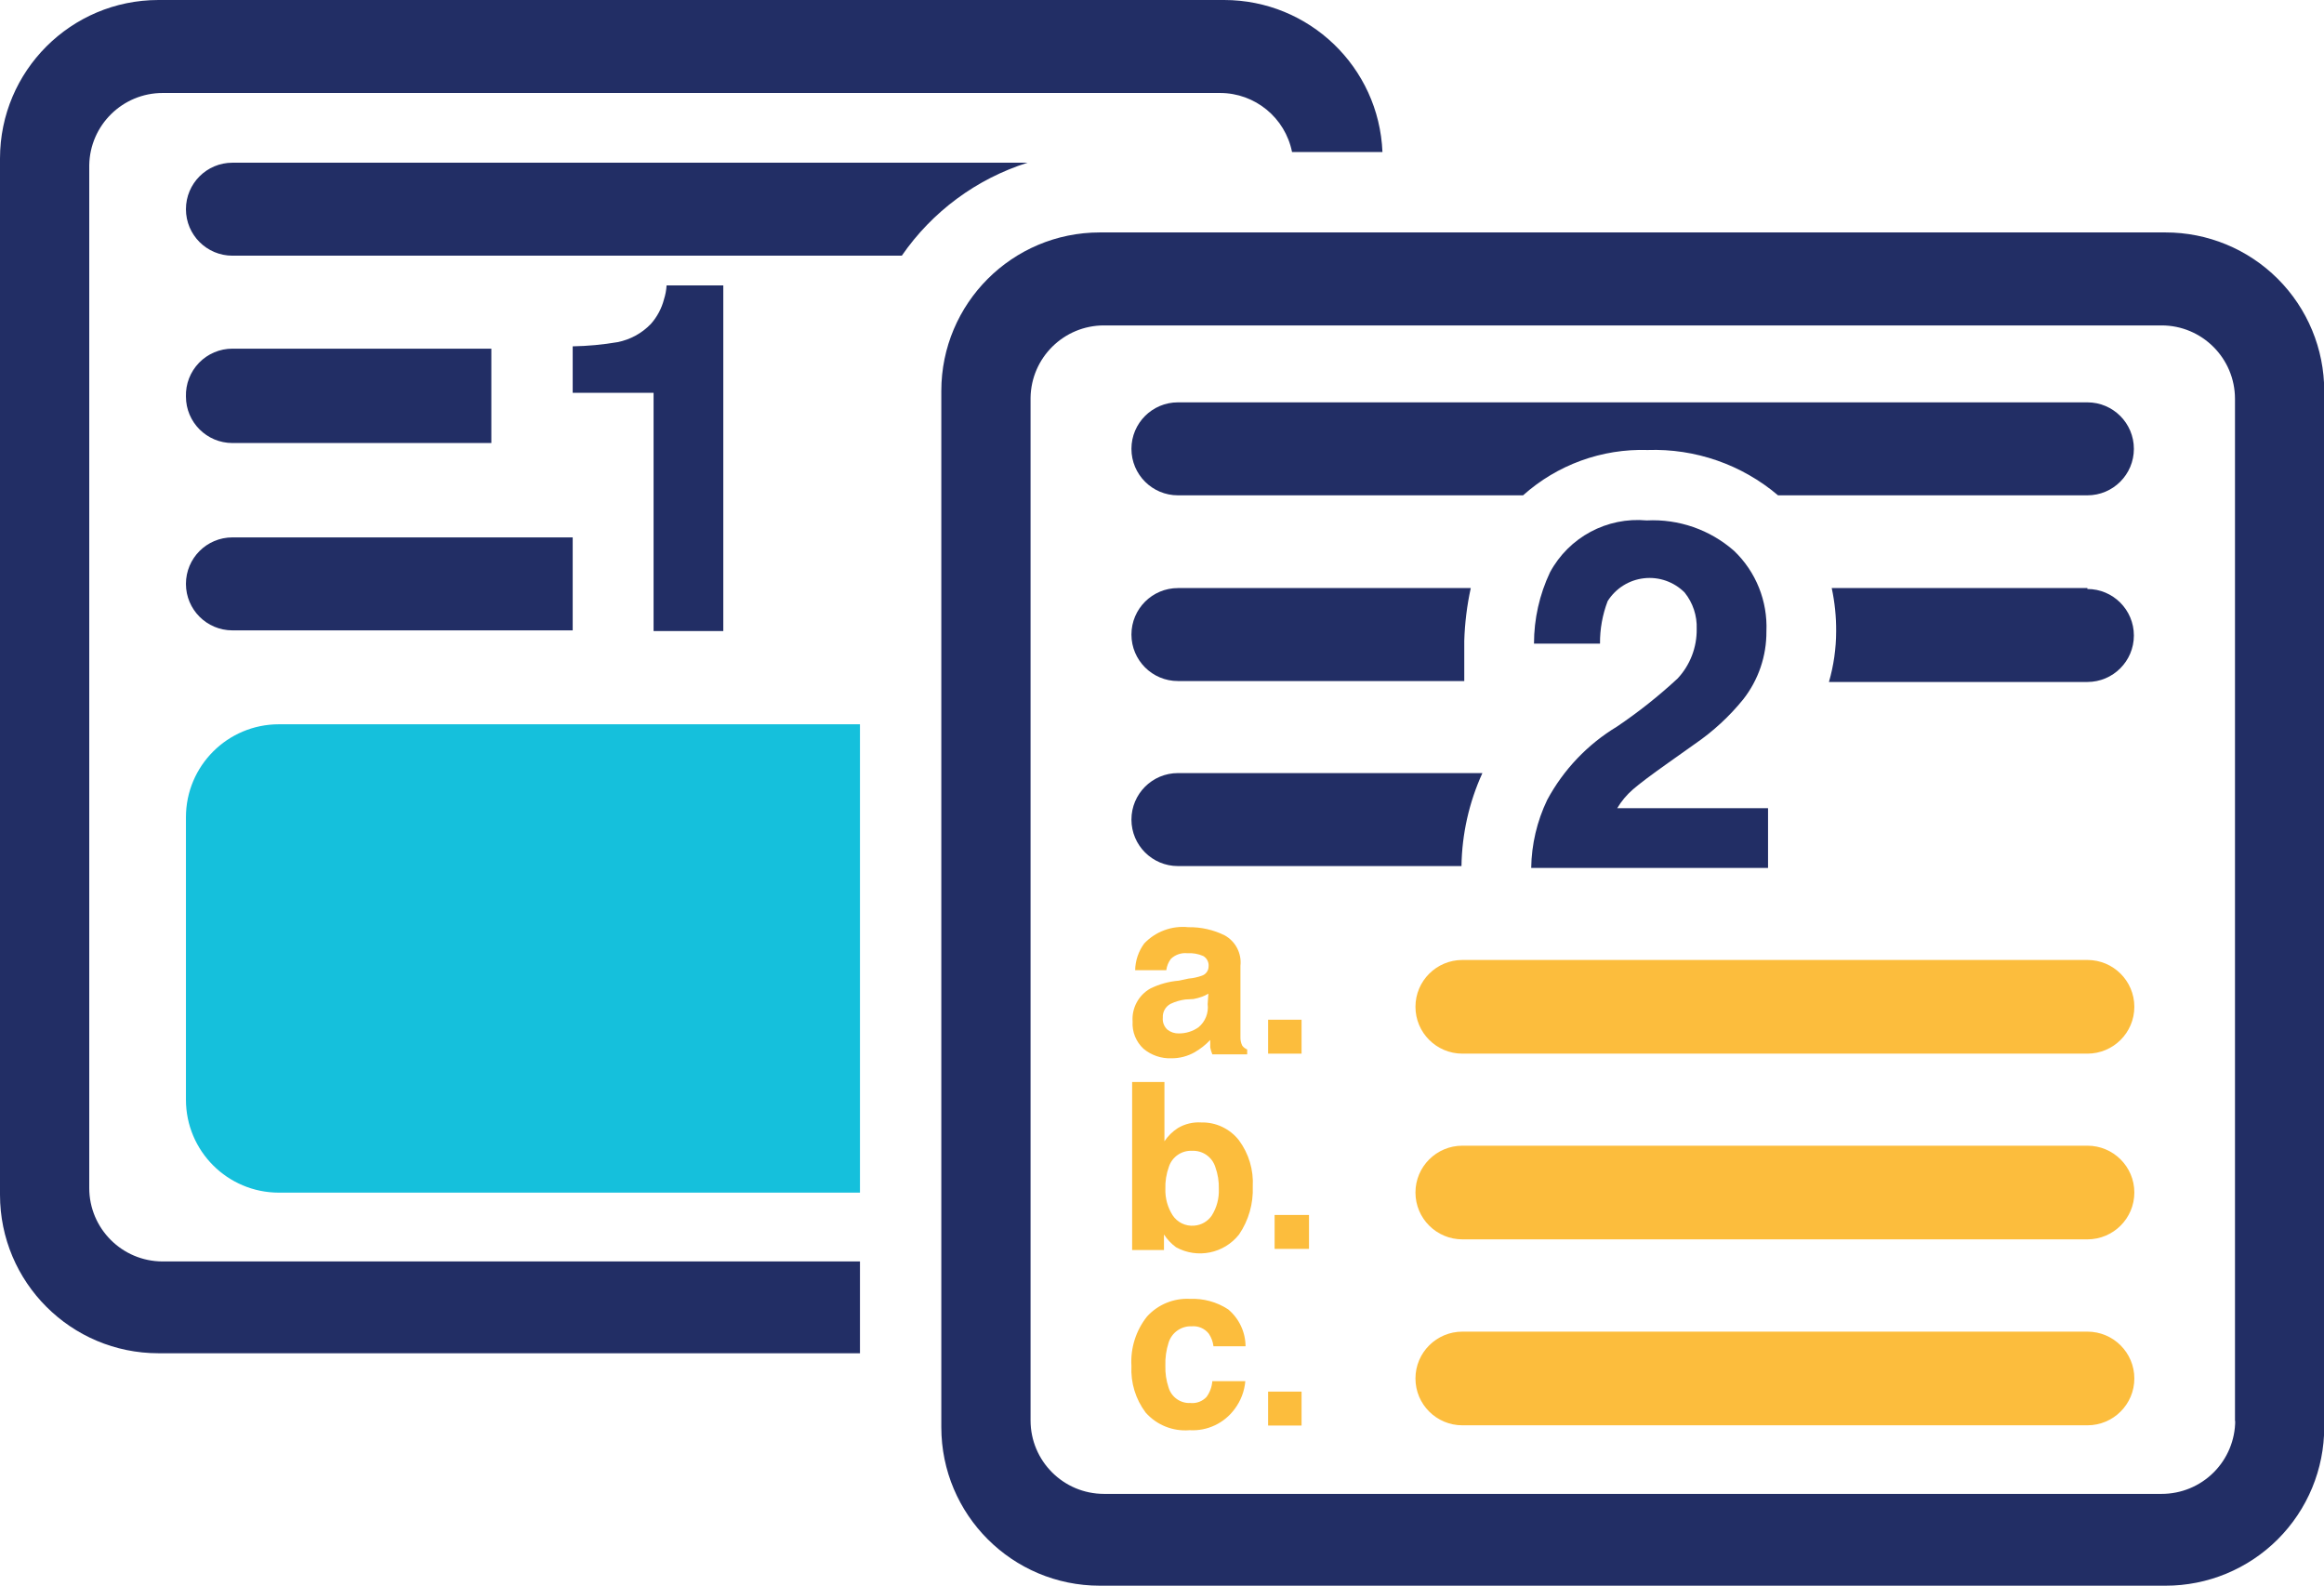
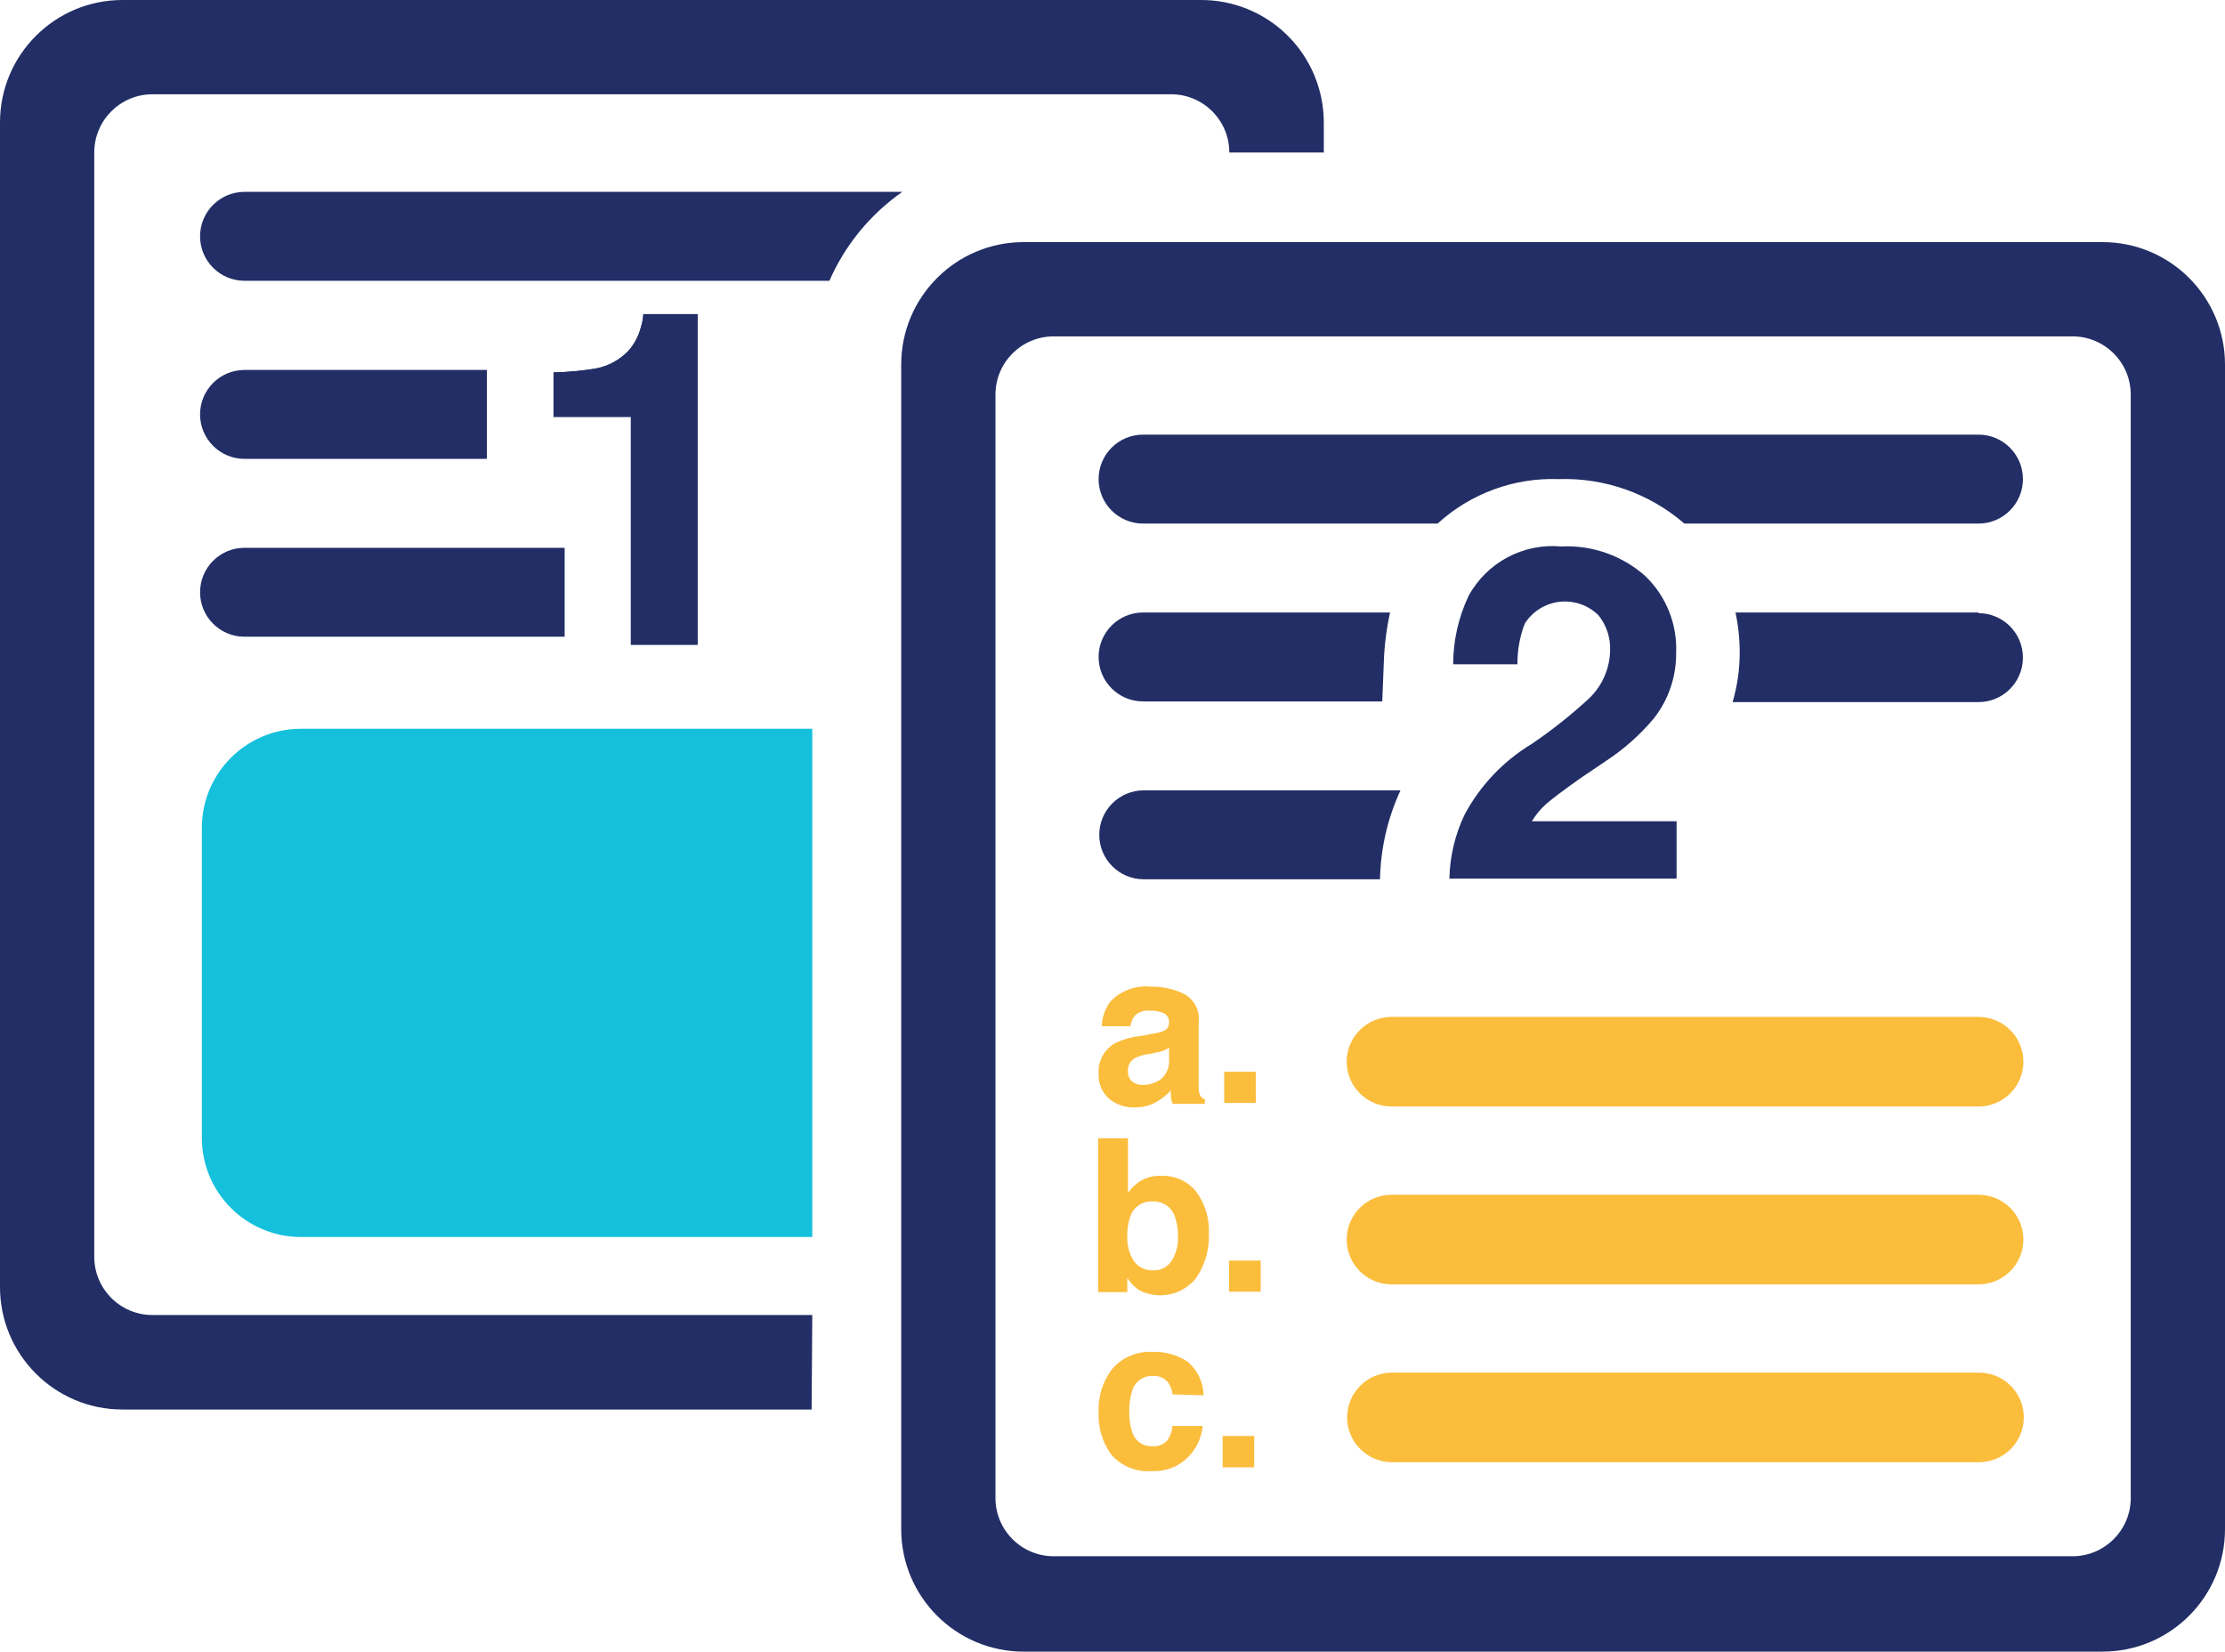
- <svg xmlns="http://www.w3.org/2000/svg" viewBox="0 0 99.99 68.23">
+ <svg xmlns="http://www.w3.org/2000/svg" viewBox="0 0 100.09 74.29">
  <defs>
-     <style>.cls-1{fill:#222e65;}.cls-2{fill:#fcbd3d;}.cls-3{fill:#15c0dc;}</style>
+     <style>.cls-1{fill:#222e65;}.cls-2{fill:#fbbd3c;}.cls-3{fill:#15c0dc;}</style>
  </defs>
  <g id="Layer_2" data-name="Layer 2">
    <g id="Layer_1-2" data-name="Layer 1">
-       <path class="cls-1" d="M24.64,16.9v-2a12.87,12.87,0,0,0,1.93-.18A2.72,2.72,0,0,0,28,13.94a2.56,2.56,0,0,0,.57-1.07,2.44,2.44,0,0,0,.11-.59h2.44V27.15h-3V16.9Z" />
-       <path class="cls-1" d="M37,54.27H7a3.16,3.16,0,0,1-3.16-3.16v-44A3.16,3.16,0,0,1,7,4H52.49a3.16,3.16,0,0,1,3.1,2.54h3.89A6.82,6.82,0,0,0,52.67,0H6.82A6.82,6.82,0,0,0,0,6.82V51.4a6.82,6.82,0,0,0,6.82,6.82H37Z" />
-       <path class="cls-1" d="M93.17,10H47.32a6.82,6.82,0,0,0-6.82,6.82V61.4a6.82,6.82,0,0,0,6.82,6.82H93.17A6.82,6.82,0,0,0,100,61.4V16.82A6.82,6.82,0,0,0,93.17,10Zm3,51.11A3.16,3.16,0,0,1,93,64.27H47.5a3.16,3.16,0,0,1-3.16-3.16v-44A3.16,3.16,0,0,1,47.5,14H93a3.16,3.16,0,0,1,3.16,3.16v44Z" />
-       <rect class="cls-2" x="60.9" y="41.3" width="30.93" height="4.03" rx="2.02" ry="2.02" />
-       <rect class="cls-2" x="60.9" y="49.29" width="30.93" height="4.03" rx="2.02" ry="2.02" />
-       <rect class="cls-2" x="60.9" y="57.29" width="30.93" height="4.03" rx="2.02" ry="2.02" />
-       <path class="cls-2" d="M51.14,42.1a2.21,2.21,0,0,0,.56-.12.42.42,0,0,0,.3-.4.47.47,0,0,0-.23-.45,1.45,1.45,0,0,0-.68-.12.89.89,0,0,0-.71.24,1,1,0,0,0-.2.49H48.84a2,2,0,0,1,.39-1.15,2.29,2.29,0,0,1,1.9-.7,3.39,3.39,0,0,1,1.56.35,1.33,1.33,0,0,1,.68,1.31V44q0,.25,0,.62a.77.77,0,0,0,.08.37.51.51,0,0,0,.21.16v.21H52.16a1.6,1.6,0,0,1-.09-.3c0-.09,0-.2,0-.32a2.88,2.88,0,0,1-.67.53,2,2,0,0,1-1,.26,1.77,1.77,0,0,1-1.2-.41,1.47,1.47,0,0,1-.47-1.17,1.51,1.51,0,0,1,.76-1.42,3.4,3.4,0,0,1,1.23-.34Zm.85.65a1.54,1.54,0,0,1-.27.13,2.29,2.29,0,0,1-.37.1L51,43a2.09,2.09,0,0,0-.64.19.63.63,0,0,0-.33.59.62.62,0,0,0,.2.52.76.76,0,0,0,.49.16,1.45,1.45,0,0,0,.84-.26,1.11,1.11,0,0,0,.4-1Z" />
-       <path class="cls-2" d="M54.56,43.87H56v1.46H54.56Z" />
-       <path class="cls-2" d="M53.3,49.05a3.06,3.06,0,0,1,.6,2,3.42,3.42,0,0,1-.59,2.06,2.14,2.14,0,0,1-2.71.55,2.12,2.12,0,0,1-.52-.55v.67H48.71V46.55H50.1V49.1a2,2,0,0,1,.58-.57,1.75,1.75,0,0,1,1-.24A2,2,0,0,1,53.3,49.05Zm-1.16,3.24a2,2,0,0,0,.3-1.14,2.55,2.55,0,0,0-.15-.94,1,1,0,0,0-1-.7,1,1,0,0,0-1,.69,2.56,2.56,0,0,0-.15.95,2,2,0,0,0,.31,1.13,1,1,0,0,0,.93.45A1,1,0,0,0,52.14,52.29Z" />
-       <path class="cls-2" d="M54.84,52.27h1.48v1.46H54.84Z" />
-       <path class="cls-2" d="M52.21,57.92a1.24,1.24,0,0,0-.2-.54.84.84,0,0,0-.73-.32,1,1,0,0,0-1,.7,2.91,2.91,0,0,0-.14,1,2.68,2.68,0,0,0,.14.94.93.93,0,0,0,.94.66.83.83,0,0,0,.69-.26,1.31,1.31,0,0,0,.25-.68h1.42a2.32,2.32,0,0,1-.46,1.2,2.24,2.24,0,0,1-1.94.91,2.27,2.27,0,0,1-1.89-.76,3.07,3.07,0,0,1-.61-2,3.12,3.12,0,0,1,.67-2.13,2.33,2.33,0,0,1,1.85-.76,2.79,2.79,0,0,1,1.64.45,2.09,2.09,0,0,1,.75,1.59Z" />
-       <path class="cls-2" d="M54.56,59.87H56v1.46H54.56Z" />
-       <path class="cls-1" d="M66.57,34.41a8.25,8.25,0,0,1,3-3.15,21.72,21.72,0,0,0,2.61-2.07A3.06,3.06,0,0,0,73,27.06a2.36,2.36,0,0,0-.52-1.57,2.13,2.13,0,0,0-3.31.37,5,5,0,0,0-.33,1.83H66a7.18,7.18,0,0,1,.69-3.07,4.28,4.28,0,0,1,4.16-2.23,5.28,5.28,0,0,1,3.76,1.31A4.52,4.52,0,0,1,76,27.16a4.68,4.68,0,0,1-1,2.93A9.82,9.82,0,0,1,72.93,32l-1.17.83q-1.1.78-1.5,1.13a3.32,3.32,0,0,0-.68.81h6.49v2.57H65.88A7,7,0,0,1,66.57,34.41Z" />
-       <path class="cls-1" d="M62.88,37.26a10,10,0,0,1,.9-4H50.68a2,2,0,1,0,0,4h12.2Z" />
-       <path class="cls-1" d="M63,27.57a12.39,12.39,0,0,1,.28-2.27H50.68a2,2,0,1,0,0,4H63Z" />
-       <path class="cls-1" d="M89.81,25.3h-11A8.57,8.57,0,0,1,79,27.16a7.89,7.89,0,0,1-.31,2.18H89.81a2,2,0,0,0,0-4Z" />
-       <path class="cls-1" d="M89.81,17.31H50.68a2,2,0,1,0,0,4H65.53a7.67,7.67,0,0,1,5.36-1.95,8.24,8.24,0,0,1,5.61,1.95H89.81a2,2,0,0,0,0-4Z" />
-       <path class="cls-3" d="M37,44.95V31.16H12a4,4,0,0,0-4,4V47.31a4,4,0,0,0,4,4H37Z" />
-       <path class="cls-1" d="M8,25.12a2,2,0,0,0,2,2H24.64v-4H10A2,2,0,0,0,8,25.12Z" />
-       <path class="cls-1" d="M8,17.06H8a2,2,0,0,0,2,2H21.14V15H10A2,2,0,0,0,8,17.06Z" />
-       <path class="cls-1" d="M10,7a2,2,0,0,0,0,4H38.8a10.37,10.37,0,0,1,5.41-4Z" />
+       <path class="cls-1" d="M94.58,10.89H46.05a5.51,5.51,0,0,0-5.51,5.51V68.78a5.51,5.51,0,0,0,5.51,5.51H94.58a5.51,5.51,0,0,0,5.51-5.51V16.4A5.51,5.51,0,0,0,94.58,10.89Zm1.27,56.54A2.62,2.62,0,0,1,93.23,70H47.4a2.62,2.62,0,0,1-2.62-2.62V17.75a2.62,2.62,0,0,1,2.62-2.62H93.23a2.62,2.62,0,0,1,2.62,2.62Z" />
+       <rect class="cls-2" x="60.58" y="45.74" width="30.44" height="4.03" rx="2.02" ry="2.02" />
+       <rect class="cls-2" x="60.6" y="61.74" width="30.44" height="4.03" rx="2.02" ry="2.02" />
+       <rect class="cls-2" x="60.58" y="53.74" width="30.44" height="4.03" rx="2.02" ry="2.02" />
+       <path class="cls-1" d="M65.89,36.63a8.27,8.27,0,0,1,3-3.16,21.78,21.78,0,0,0,2.62-2.08,3.07,3.07,0,0,0,.92-2.14,2.37,2.37,0,0,0-.52-1.57,2.14,2.14,0,0,0-3.32.37,5,5,0,0,0-.33,1.83H65.37a7.2,7.2,0,0,1,.69-3.07,4.3,4.3,0,0,1,4.17-2.23A5.29,5.29,0,0,1,74,25.9a4.53,4.53,0,0,1,1.4,3.47,4.69,4.69,0,0,1-1,2.94,9.85,9.85,0,0,1-2.13,1.9L71.1,35q-1.1.78-1.51,1.13a3.32,3.32,0,0,0-.68.81h6.51v2.58H65.2A7,7,0,0,1,65.89,36.63Z" />
+       <path class="cls-2" d="M51.77,46.51a2.13,2.13,0,0,0,.53-.12.4.4,0,0,0,.29-.38.45.45,0,0,0-.22-.43,1.4,1.4,0,0,0-.65-.12.85.85,0,0,0-.68.23,1,1,0,0,0-.19.47H49.56a2,2,0,0,1,.38-1.1,2.2,2.2,0,0,1,1.83-.68,3.26,3.26,0,0,1,1.5.33A1.28,1.28,0,0,1,53.92,46v2.35q0,.24,0,.59a.74.74,0,0,0,.08.36.48.48,0,0,0,.2.15v.2H52.75a1.5,1.5,0,0,1-.08-.29q0-.14,0-.31a2.77,2.77,0,0,1-.64.51,1.94,1.94,0,0,1-1,.25,1.69,1.69,0,0,1-1.15-.4,1.41,1.41,0,0,1-.46-1.12,1.46,1.46,0,0,1,.73-1.36,3.27,3.27,0,0,1,1.18-.33Zm.82.62a1.48,1.48,0,0,1-.26.13,2.21,2.21,0,0,1-.36.09l-.3.06a2,2,0,0,0-.61.18.61.61,0,0,0-.32.57.59.59,0,0,0,.19.49.73.73,0,0,0,.47.15,1.4,1.4,0,0,0,.81-.25,1.07,1.07,0,0,0,.38-.92Z" />
+       <path class="cls-2" d="M55.07,48.21h1.42v1.4H55.07Z" />
+       <path class="cls-2" d="M53.81,53.6a2.94,2.94,0,0,1,.57,1.88,3.29,3.29,0,0,1-.57,2,2.05,2.05,0,0,1-2.6.53,2,2,0,0,1-.5-.53v.64H49.4V51.2h1.34v2.46a2,2,0,0,1,.56-.54,1.68,1.68,0,0,1,.93-.23A1.91,1.91,0,0,1,53.81,53.6ZM52.7,56.72a1.89,1.89,0,0,0,.29-1.1,2.46,2.46,0,0,0-.14-.9,1,1,0,0,0-1-.68,1,1,0,0,0-1,.66,2.46,2.46,0,0,0-.14.91A1.9,1.9,0,0,0,51,56.71a1,1,0,0,0,.89.43A.93.93,0,0,0,52.7,56.72Z" />
+       <path class="cls-2" d="M55.29,56.7h1.42v1.4H55.29Z" />
+       <path class="cls-2" d="M52.75,62.72a1.19,1.19,0,0,0-.19-.52.81.81,0,0,0-.7-.31.92.92,0,0,0-.93.67,2.78,2.78,0,0,0-.13.95,2.56,2.56,0,0,0,.13.9.89.89,0,0,0,.9.64.8.8,0,0,0,.67-.25,1.26,1.26,0,0,0,.24-.66h1.36a2.24,2.24,0,0,1-.44,1.15,2.15,2.15,0,0,1-1.86.88A2.18,2.18,0,0,1,50,65.44a3,3,0,0,1-.58-1.9,3,3,0,0,1,.64-2,2.24,2.24,0,0,1,1.77-.73,2.67,2.67,0,0,1,1.58.43,2,2,0,0,1,.73,1.52Z" />
+       <path class="cls-2" d="M55,64.59h1.42V66H55Z" />
+       <path class="cls-1" d="M24.9,18.75v-2a12.87,12.87,0,0,0,1.93-.18,2.72,2.72,0,0,0,1.43-.78,2.56,2.56,0,0,0,.57-1.07,2.44,2.44,0,0,0,.11-.59h2.44V29h-3V18.75Z" />
+       <path class="cls-1" d="M24.9,18.75v-2a12.87,12.87,0,0,0,1.93-.18,2.72,2.72,0,0,0,1.43-.78,2.56,2.56,0,0,0,.57-1.07,2.44,2.44,0,0,0,.11-.59h2.44V29h-3V18.75Z" />
+       <path class="cls-1" d="M9,18.64a2,2,0,0,0,2,2H21.9v-4H11A2,2,0,0,0,9,18.64Z" />
+       <path class="cls-1" d="M9,26.64a2,2,0,0,0,2,2H25.4v-4H11A2,2,0,0,0,9,26.64Z" />
+       <path class="cls-3" d="M36.54,32.78h-23a4.46,4.46,0,0,0-4.46,4.46V51.18a4.46,4.46,0,0,0,4.46,4.46h23Z" />
+       <path class="cls-1" d="M40.59,8.63H11a2,2,0,0,0,0,4H37.31A9.56,9.56,0,0,1,40.59,8.63Z" />
+       <path class="cls-1" d="M36.54,59.15H6.86a2.62,2.62,0,0,1-2.62-2.62V6.86A2.62,2.62,0,0,1,6.86,4.24H52.68A2.62,2.62,0,0,1,55.3,6.86v0h4.25V5.51A5.51,5.51,0,0,0,54,0H5.51A5.51,5.51,0,0,0,0,5.51V57.89A5.51,5.51,0,0,0,5.51,63.4h31Z" />
+       <path class="cls-1" d="M89,19.55H51.42a2,2,0,1,0,0,4H64.67a7.66,7.66,0,0,1,5.43-2,8.24,8.24,0,0,1,5.67,2H89a2,2,0,1,0,0-4Z" />
+       <path class="cls-1" d="M62.08,39.49A10,10,0,0,1,63,35.55H51.45a2,2,0,1,0,0,4H62.08Z" />
+       <path class="cls-1" d="M62.25,29.78a12.45,12.45,0,0,1,.28-2.23H51.42a2,2,0,1,0,0,4H62.18Z" />
+       <path class="cls-1" d="M89,27.55H78.07a8.6,8.6,0,0,1,.19,1.81,7.9,7.9,0,0,1-.32,2.22H89a2,2,0,1,0,0-4Z" />
    </g>
  </g>
</svg>
